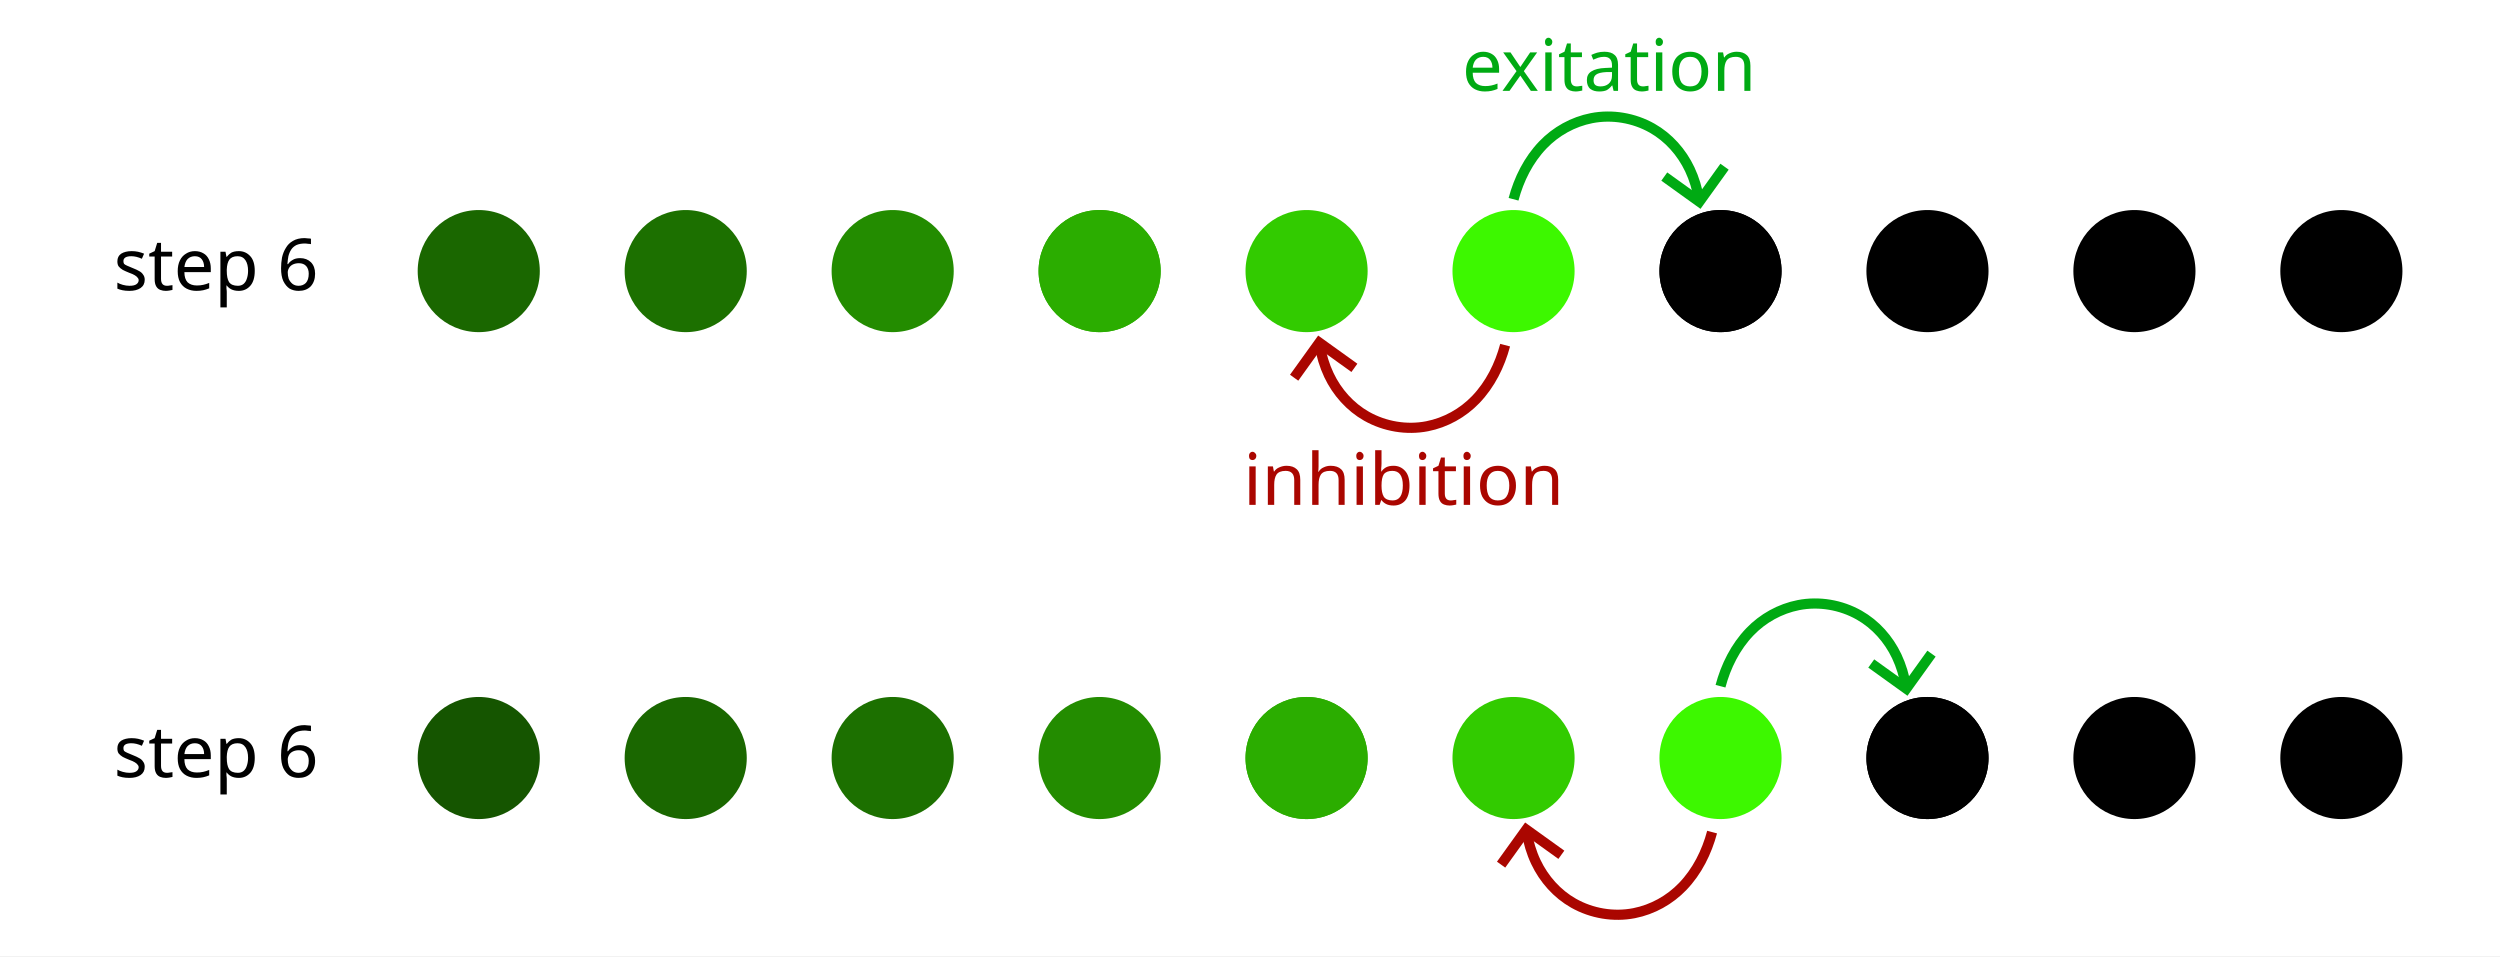
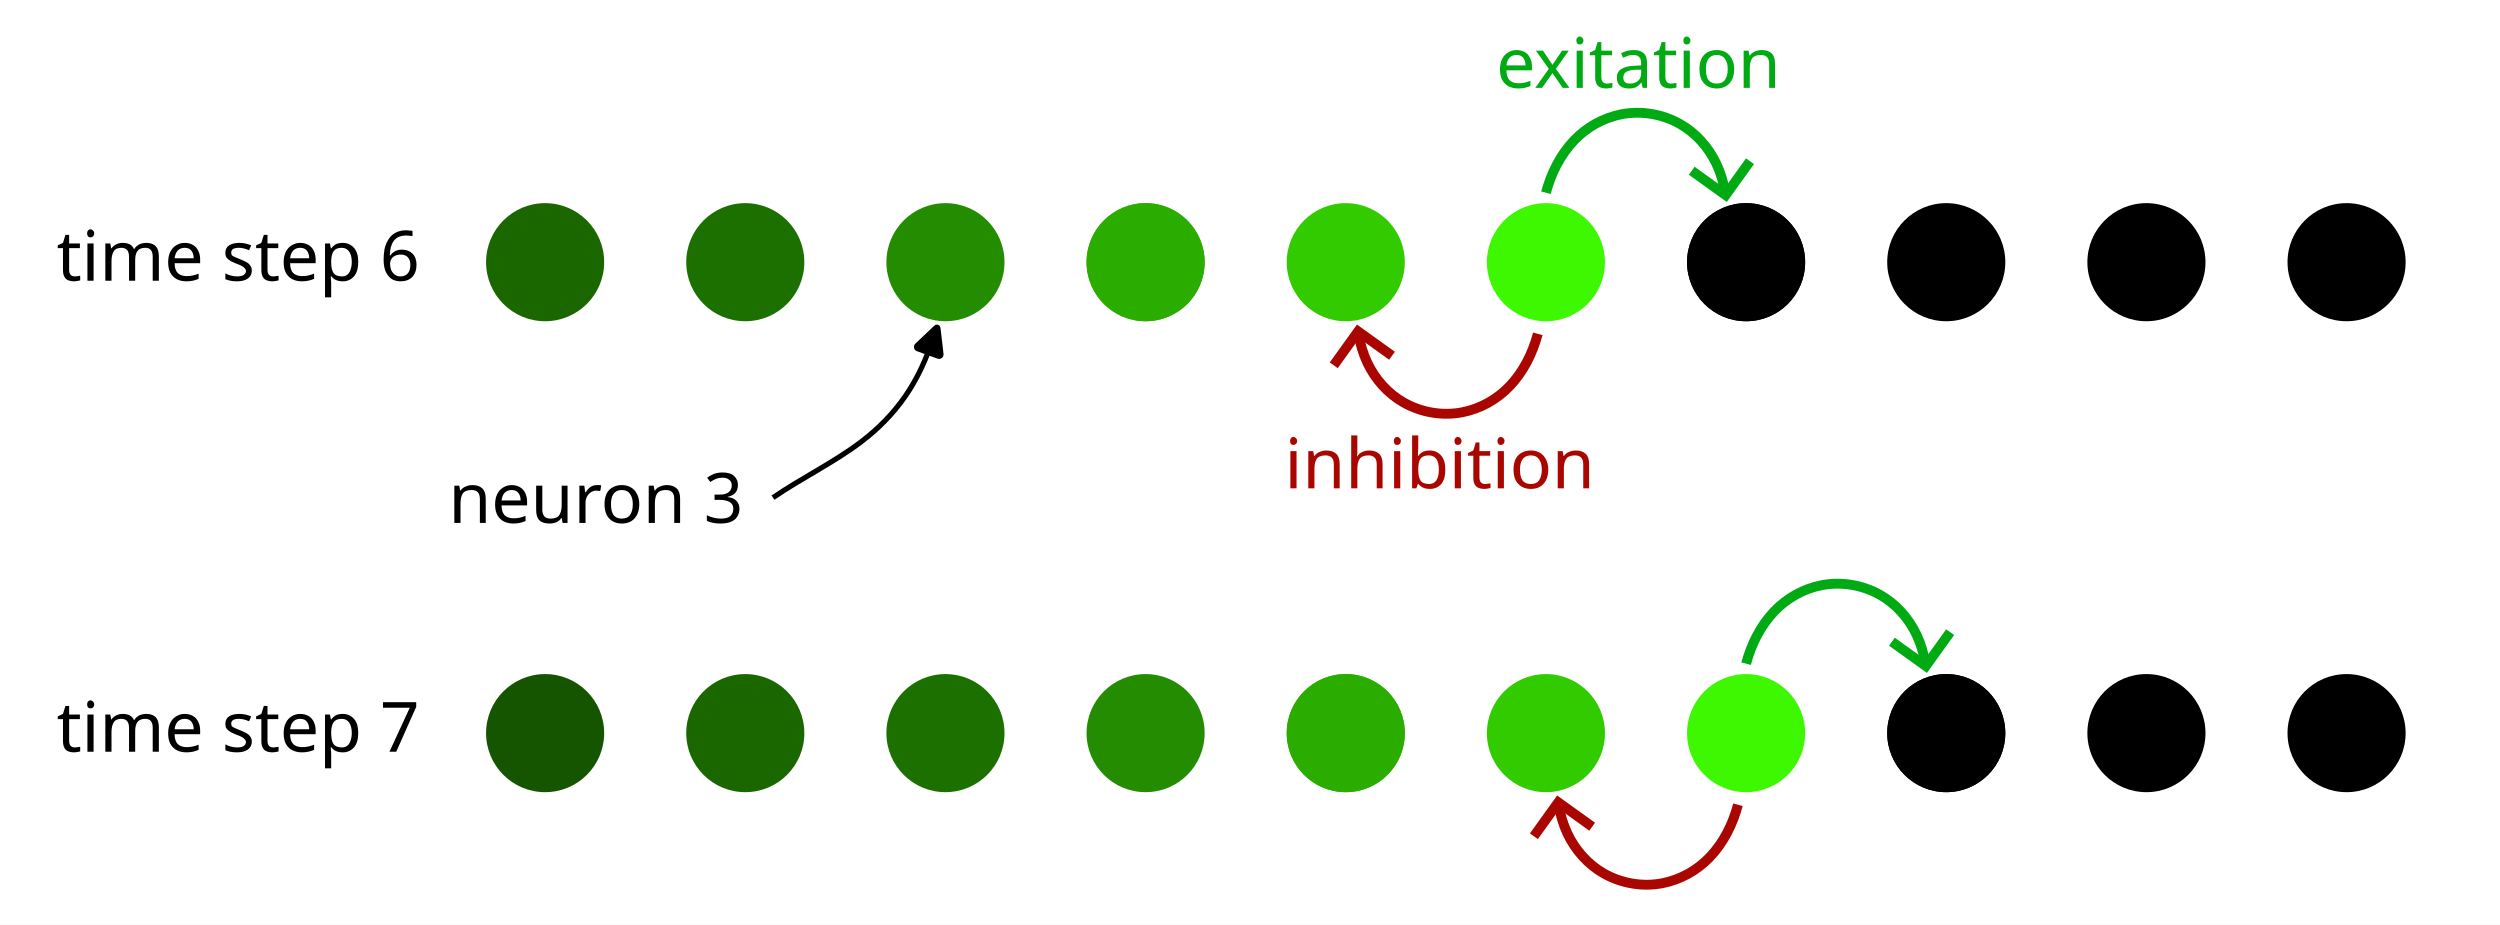
- <svg xmlns="http://www.w3.org/2000/svg" width="122.836mm" height="46.98mm" viewBox="0 0 122.836 46.98" version="1.1" id="svg1">
+ <svg xmlns="http://www.w3.org/2000/svg" width="127.007mm" height="46.98mm" viewBox="0 0 127.007 46.98" version="1.1" id="svg1">
  <defs id="defs1">
+     <marker style="overflow:visible" id="RoundedArrow" refX="0" refY="0" orient="auto-start-reverse" markerWidth="1" markerHeight="1" viewBox="0 0 1 1" preserveAspectRatio="xMidYMid">
+       <path transform="scale(0.7)" d="m -0.211,-4.106 6.422,3.211 a 1,1 90 0 1 0,1.789 L -0.211,4.106 A 1.236,1.236 31.717 0 1 -2,3 v -6 a 1.236,1.236 148.283 0 1 1.789,-1.106 z" style="fill:context-stroke;fill-rule:evenodd;stroke:none" id="path8" />
+     </marker>
    <marker style="overflow:visible" id="ArrowWide-15" refX="0" refY="0" orient="auto-start-reverse" markerWidth="1" markerHeight="1" viewBox="0 0 1 1" preserveAspectRatio="xMidYMid">
      <path style="fill:none;stroke:context-stroke;stroke-width:1;stroke-linecap:butt" d="M 3,-3 0,0 3,3" transform="rotate(180,0.125,0)" id="path4-5" />
    </marker>
    <marker style="overflow:visible" id="ArrowWide-1-8" refX="0" refY="0" orient="auto-start-reverse" markerWidth="1" markerHeight="1" viewBox="0 0 1 1" preserveAspectRatio="xMidYMid">
      <path style="fill:none;stroke:context-stroke;stroke-width:1;stroke-linecap:butt" d="M 3,-3 0,0 3,3" transform="rotate(180,0.125,0)" id="path4-0-7" />
    </marker>
    <marker style="overflow:visible" id="ArrowWide-15-6" refX="0" refY="0" orient="auto-start-reverse" markerWidth="1" markerHeight="1" viewBox="0 0 1 1" preserveAspectRatio="xMidYMid">
      <path style="fill:none;stroke:context-stroke;stroke-width:1;stroke-linecap:butt" d="M 3,-3 0,0 3,3" transform="rotate(180,0.125,0)" id="path4-5-3" />
    </marker>
    <marker style="overflow:visible" id="ArrowWide-1-8-4" refX="0" refY="0" orient="auto-start-reverse" markerWidth="1" markerHeight="1" viewBox="0 0 1 1" preserveAspectRatio="xMidYMid">
      <path style="fill:none;stroke:context-stroke;stroke-width:1;stroke-linecap:butt" d="M 3,-3 0,0 3,3" transform="rotate(180,0.125,0)" id="path4-0-7-8" />
    </marker>
  </defs>
-   <g id="layer1" transform="translate(0.5678928,-43.82506)">
-     <rect style="fill:#ffffff;fill-opacity:1;stroke:none;stroke-width:0.424;stroke-linecap:round;stroke-linejoin:round;stroke-miterlimit:16.9;stroke-dasharray:none;stroke-opacity:1" id="rect5" width="122.836" height="46.98" x="-0.568" y="43.825" />
+   <g id="layer1" transform="translate(4.738552,-43.82506)">
+     <rect style="fill:#ffffff;fill-opacity:1;stroke:none;stroke-width:0.431;stroke-linecap:round;stroke-linejoin:round;stroke-miterlimit:16.9;stroke-dasharray:none;stroke-opacity:1" id="rect5" width="127.007" height="46.98" x="-4.739" y="43.825" />
    <circle style="fill:#1a6700;fill-opacity:1;stroke-width:1;stroke-linecap:round;stroke-linejoin:round;stroke-miterlimit:16.9;stroke-dasharray:none" id="path2" cx="22.955" cy="57.145" r="3" />
    <circle style="fill:#155500;fill-opacity:1;stroke-width:1;stroke-linecap:round;stroke-linejoin:round;stroke-miterlimit:16.9;stroke-dasharray:none" id="path2-3" cx="22.955" cy="81.07" r="3" />
    <circle style="fill:#1c7000;fill-opacity:1;stroke-width:1;stroke-linecap:round;stroke-linejoin:round;stroke-miterlimit:16.9;stroke-dasharray:none" id="path2-5" cx="33.124" cy="57.145" r="3" />
    <circle style="fill:#238c00;fill-opacity:1;stroke-width:1;stroke-linecap:round;stroke-linejoin:round;stroke-miterlimit:16.9;stroke-dasharray:none" id="path2-2" cx="43.293" cy="57.145" r="3" />
    <circle style="fill:#2bad00;fill-opacity:1;stroke-width:1;stroke-linecap:round;stroke-linejoin:round;stroke-miterlimit:16.9;stroke-dasharray:none" id="path2-7" cx="53.461" cy="57.145" r="3" />
    <circle style="fill:#2bad00;fill-opacity:1;stroke-width:1;stroke-linecap:round;stroke-linejoin:round;stroke-miterlimit:16.9;stroke-dasharray:none" id="path2-6" cx="53.461" cy="57.145" r="3" />
    <circle style="fill:#32cb00;fill-opacity:1;stroke-width:1;stroke-linecap:round;stroke-linejoin:round;stroke-miterlimit:16.9;stroke-dasharray:none" id="path2-5-0" cx="63.63" cy="57.145" r="3" />
    <circle style="fill:#3df800;fill-opacity:1;stroke-width:1;stroke-linecap:round;stroke-linejoin:round;stroke-miterlimit:16.9;stroke-dasharray:none" id="path2-2-6" cx="73.799" cy="57.145" r="3" />
    <circle style="fill:#000000;stroke-width:1;stroke-linecap:round;stroke-linejoin:round;stroke-miterlimit:16.9;stroke-dasharray:none" id="path2-7-2" cx="83.968" cy="57.145" r="3" />
    <circle style="fill:#000000;stroke-width:1;stroke-linecap:round;stroke-linejoin:round;stroke-miterlimit:16.9;stroke-dasharray:none" id="path2-79" cx="83.968" cy="57.145" r="3" />
    <circle style="fill:#000000;stroke-width:1;stroke-linecap:round;stroke-linejoin:round;stroke-miterlimit:16.9;stroke-dasharray:none" id="path2-5-2" cx="94.137" cy="57.145" r="3" />
    <circle style="fill:#000000;stroke-width:1;stroke-linecap:round;stroke-linejoin:round;stroke-miterlimit:16.9;stroke-dasharray:none" id="path2-2-0" cx="104.306" cy="57.145" r="3" />
    <circle style="fill:#000000;stroke-width:1;stroke-linecap:round;stroke-linejoin:round;stroke-miterlimit:16.9;stroke-dasharray:none" id="path2-7-23" cx="114.474" cy="57.145" r="3" />
    <path style="fill:none;stroke:#00aa13;stroke-width:0.5;stroke-linecap:butt;stroke-linejoin:miter;stroke-dasharray:none;stroke-opacity:1;marker-end:url(#ArrowWide-15)" d="m 22.955,54.145 c 0.262,-0.986 0.732,-1.931 1.443,-2.672 0.639,-0.666 1.482,-1.135 2.39,-1.313 1.008,-0.197 2.081,-0.014 2.975,0.491 0.81,0.458 1.454,1.185 1.851,2.024 0.22,0.465 0.367,0.962 0.45,1.469" id="path3-5" transform="translate(50.84423,-0.5291666)" />
    <path style="fill:none;stroke:#aa0600;stroke-width:0.5;stroke-linecap:butt;stroke-linejoin:miter;stroke-dasharray:none;stroke-opacity:1;marker-end:url(#ArrowWide-1-8)" d="m 22.955,54.145 c 0.262,-0.986 0.732,-1.931 1.443,-2.672 0.639,-0.666 1.482,-1.135 2.39,-1.313 1.008,-0.197 2.081,-0.014 2.975,0.491 0.81,0.458 1.454,1.185 1.851,2.024 0.22,0.465 0.367,0.962 0.45,1.469" id="path3-2-7" transform="rotate(180,48.17047,57.46431)" />
-     <text xml:space="preserve" style="font-size:3.528px;line-height:0.75;font-family:sans-serif;-inkscape-font-specification:sans-serif;letter-spacing:0px;stroke-width:0.265" x="5.011" y="58.087" id="text4">
-       <tspan id="tspan4" style="font-size:3.528px;stroke-width:0.265" x="5.011" y="58.087">step 6</tspan>
+     <text xml:space="preserve" style="font-size:3.528px;line-height:0.75;font-family:sans-serif;-inkscape-font-specification:sans-serif;letter-spacing:0px;stroke-width:0.265" x="-1.868" y="58.087" id="text4">
+       <tspan id="tspan4" style="font-size:3.528px;stroke-width:0.265" x="-1.868" y="58.087">time step 6</tspan>
    </text>
    <text xml:space="preserve" style="font-size:3.528px;line-height:0.75;font-family:sans-serif;-inkscape-font-specification:sans-serif;letter-spacing:0px;fill:#00aa13;fill-opacity:1;stroke-width:0.265" x="71.277" y="48.29" id="text5">
      <tspan id="tspan5" style="font-size:3.528px;fill:#00aa13;fill-opacity:1;stroke-width:0.265" x="71.277" y="48.29">exitation</tspan>
    </text>
    <text xml:space="preserve" style="font-size:3.528px;line-height:0.75;font-family:sans-serif;-inkscape-font-specification:sans-serif;letter-spacing:0px;fill:#aa0600;fill-opacity:1;stroke-width:0.265" x="60.518" y="68.63" id="text5-7">
      <tspan id="tspan5-3" style="font-size:3.528px;fill:#aa0600;fill-opacity:1;stroke-width:0.265" x="60.518" y="68.63">inhibition</tspan>
    </text>
    <circle style="fill:#1a6700;fill-opacity:1;stroke-width:1;stroke-linecap:round;stroke-linejoin:round;stroke-miterlimit:16.9;stroke-dasharray:none" id="path2-9" cx="33.124" cy="81.07" r="3" />
    <circle style="fill:#1c7000;fill-opacity:1;stroke-width:1;stroke-linecap:round;stroke-linejoin:round;stroke-miterlimit:16.9;stroke-dasharray:none" id="path2-5-3" cx="43.293" cy="81.07" r="3" />
    <circle style="fill:#238c00;fill-opacity:1;stroke-width:1;stroke-linecap:round;stroke-linejoin:round;stroke-miterlimit:16.9;stroke-dasharray:none" id="path2-2-9" cx="53.461" cy="81.07" r="3" />
    <circle style="fill:#2bad00;fill-opacity:1;stroke-width:1;stroke-linecap:round;stroke-linejoin:round;stroke-miterlimit:16.9;stroke-dasharray:none" id="path2-7-0" cx="63.63" cy="81.07" r="3" />
    <circle style="fill:#2bad00;fill-opacity:1;stroke-width:1;stroke-linecap:round;stroke-linejoin:round;stroke-miterlimit:16.9;stroke-dasharray:none" id="path2-6-8" cx="63.63" cy="81.07" r="3" />
    <circle style="fill:#32cb00;fill-opacity:1;stroke-width:1;stroke-linecap:round;stroke-linejoin:round;stroke-miterlimit:16.9;stroke-dasharray:none" id="path2-5-0-8" cx="73.799" cy="81.07" r="3" />
    <circle style="fill:#3df800;fill-opacity:1;stroke-width:1;stroke-linecap:round;stroke-linejoin:round;stroke-miterlimit:16.9;stroke-dasharray:none" id="path2-2-6-5" cx="83.968" cy="81.07" r="3" />
    <circle style="fill:#000000;stroke-width:1;stroke-linecap:round;stroke-linejoin:round;stroke-miterlimit:16.9;stroke-dasharray:none" id="path2-7-2-0" cx="94.137" cy="81.07" r="3" />
    <circle style="fill:#000000;stroke-width:1;stroke-linecap:round;stroke-linejoin:round;stroke-miterlimit:16.9;stroke-dasharray:none" id="path2-79-9" cx="94.137" cy="81.07" r="3" />
    <circle style="fill:#000000;stroke-width:1;stroke-linecap:round;stroke-linejoin:round;stroke-miterlimit:16.9;stroke-dasharray:none" id="path2-5-2-6" cx="104.306" cy="81.07" r="3" />
    <circle style="fill:#000000;stroke-width:1;stroke-linecap:round;stroke-linejoin:round;stroke-miterlimit:16.9;stroke-dasharray:none" id="path2-2-0-3" cx="114.474" cy="81.07" r="3" />
    <path style="fill:none;stroke:#00aa13;stroke-width:0.5;stroke-linecap:butt;stroke-linejoin:miter;stroke-dasharray:none;stroke-opacity:1;marker-end:url(#ArrowWide-15-6)" d="m 22.955,54.145 c 0.262,-0.986 0.732,-1.931 1.443,-2.672 0.639,-0.666 1.482,-1.135 2.39,-1.313 1.008,-0.197 2.081,-0.014 2.975,0.491 0.81,0.458 1.454,1.185 1.851,2.024 0.22,0.465 0.367,0.962 0.45,1.469" id="path3-5-5" transform="translate(61.01308,23.39604)" />
    <path style="fill:none;stroke:#aa0600;stroke-width:0.5;stroke-linecap:butt;stroke-linejoin:miter;stroke-dasharray:none;stroke-opacity:1;marker-end:url(#ArrowWide-1-8-4)" d="m 22.955,54.145 c 0.262,-0.986 0.732,-1.931 1.443,-2.672 0.639,-0.666 1.482,-1.135 2.39,-1.313 1.008,-0.197 2.081,-0.014 2.975,0.491 0.81,0.458 1.454,1.185 1.851,2.024 0.22,0.465 0.367,0.962 0.45,1.469" id="path3-2-7-6" transform="rotate(180,53.25489,69.42691)" />
-     <text xml:space="preserve" style="font-size:3.528px;line-height:0.75;font-family:sans-serif;-inkscape-font-specification:sans-serif;letter-spacing:0px;stroke-width:0.265" x="5.011" y="82.012" id="text4-1">
-       <tspan id="tspan4-1" style="font-size:3.528px;stroke-width:0.265" x="5.011" y="82.012">step 6</tspan>
+     <text xml:space="preserve" style="font-size:3.528px;line-height:0.75;font-family:sans-serif;-inkscape-font-specification:sans-serif;letter-spacing:0px;stroke-width:0.265" x="-1.868" y="82.012" id="text4-1">
+       <tspan id="tspan4-1" style="font-size:3.528px;stroke-width:0.265" x="-1.868" y="82.012">time step 7</tspan>
    </text>
+     <text xml:space="preserve" style="font-size:3.528px;line-height:0.75;font-family:sans-serif;-inkscape-font-specification:sans-serif;letter-spacing:0px;stroke-width:0.265" x="18.048" y="70.392" id="text1">
+       <tspan id="tspan1" style="font-size:3.528px;stroke-width:0.265" x="18.048" y="70.392">neuron 3</tspan>
+     </text>
+     <path style="fill:none;stroke:#000000;stroke-width:0.265px;stroke-linecap:butt;stroke-linejoin:miter;stroke-opacity:1;marker-end:url(#RoundedArrow)" d="m 34.532,69.107 c 1.453,-0.999 3.056,-1.762 4.465,-2.827 0.862,-0.651 1.632,-1.427 2.247,-2.316 0.524,-0.758 0.934,-1.592 1.248,-2.457" id="path1" />
  </g>
</svg>
